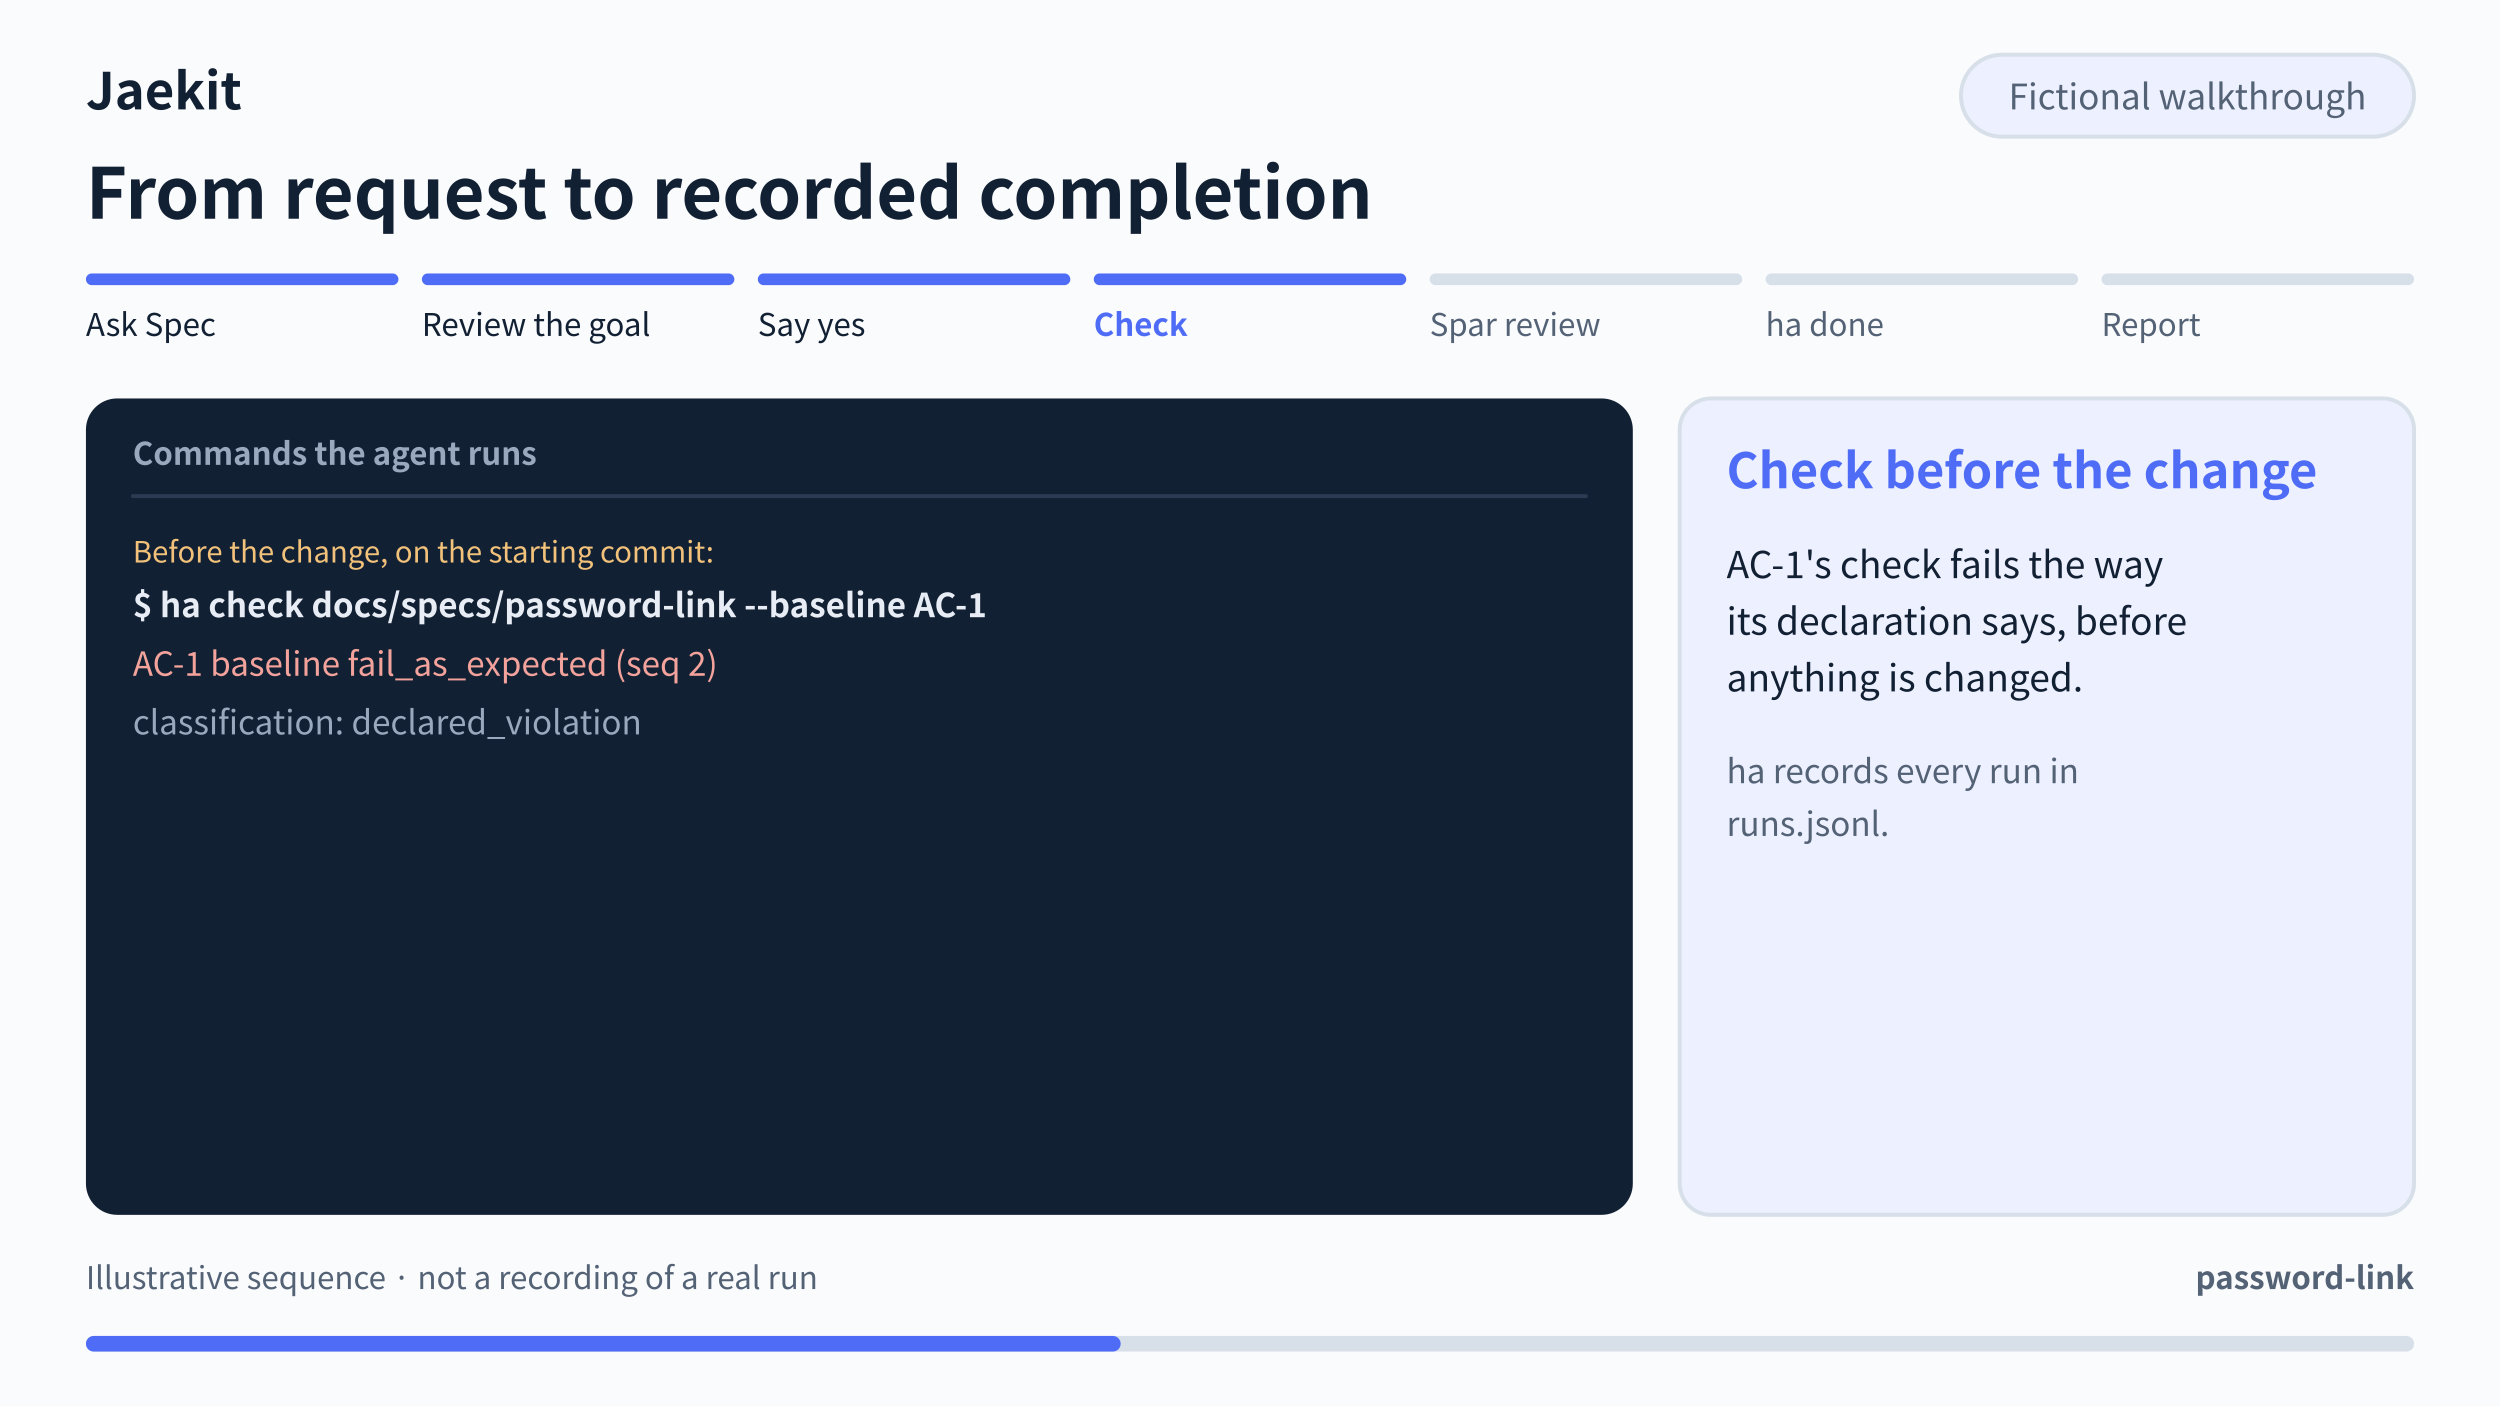
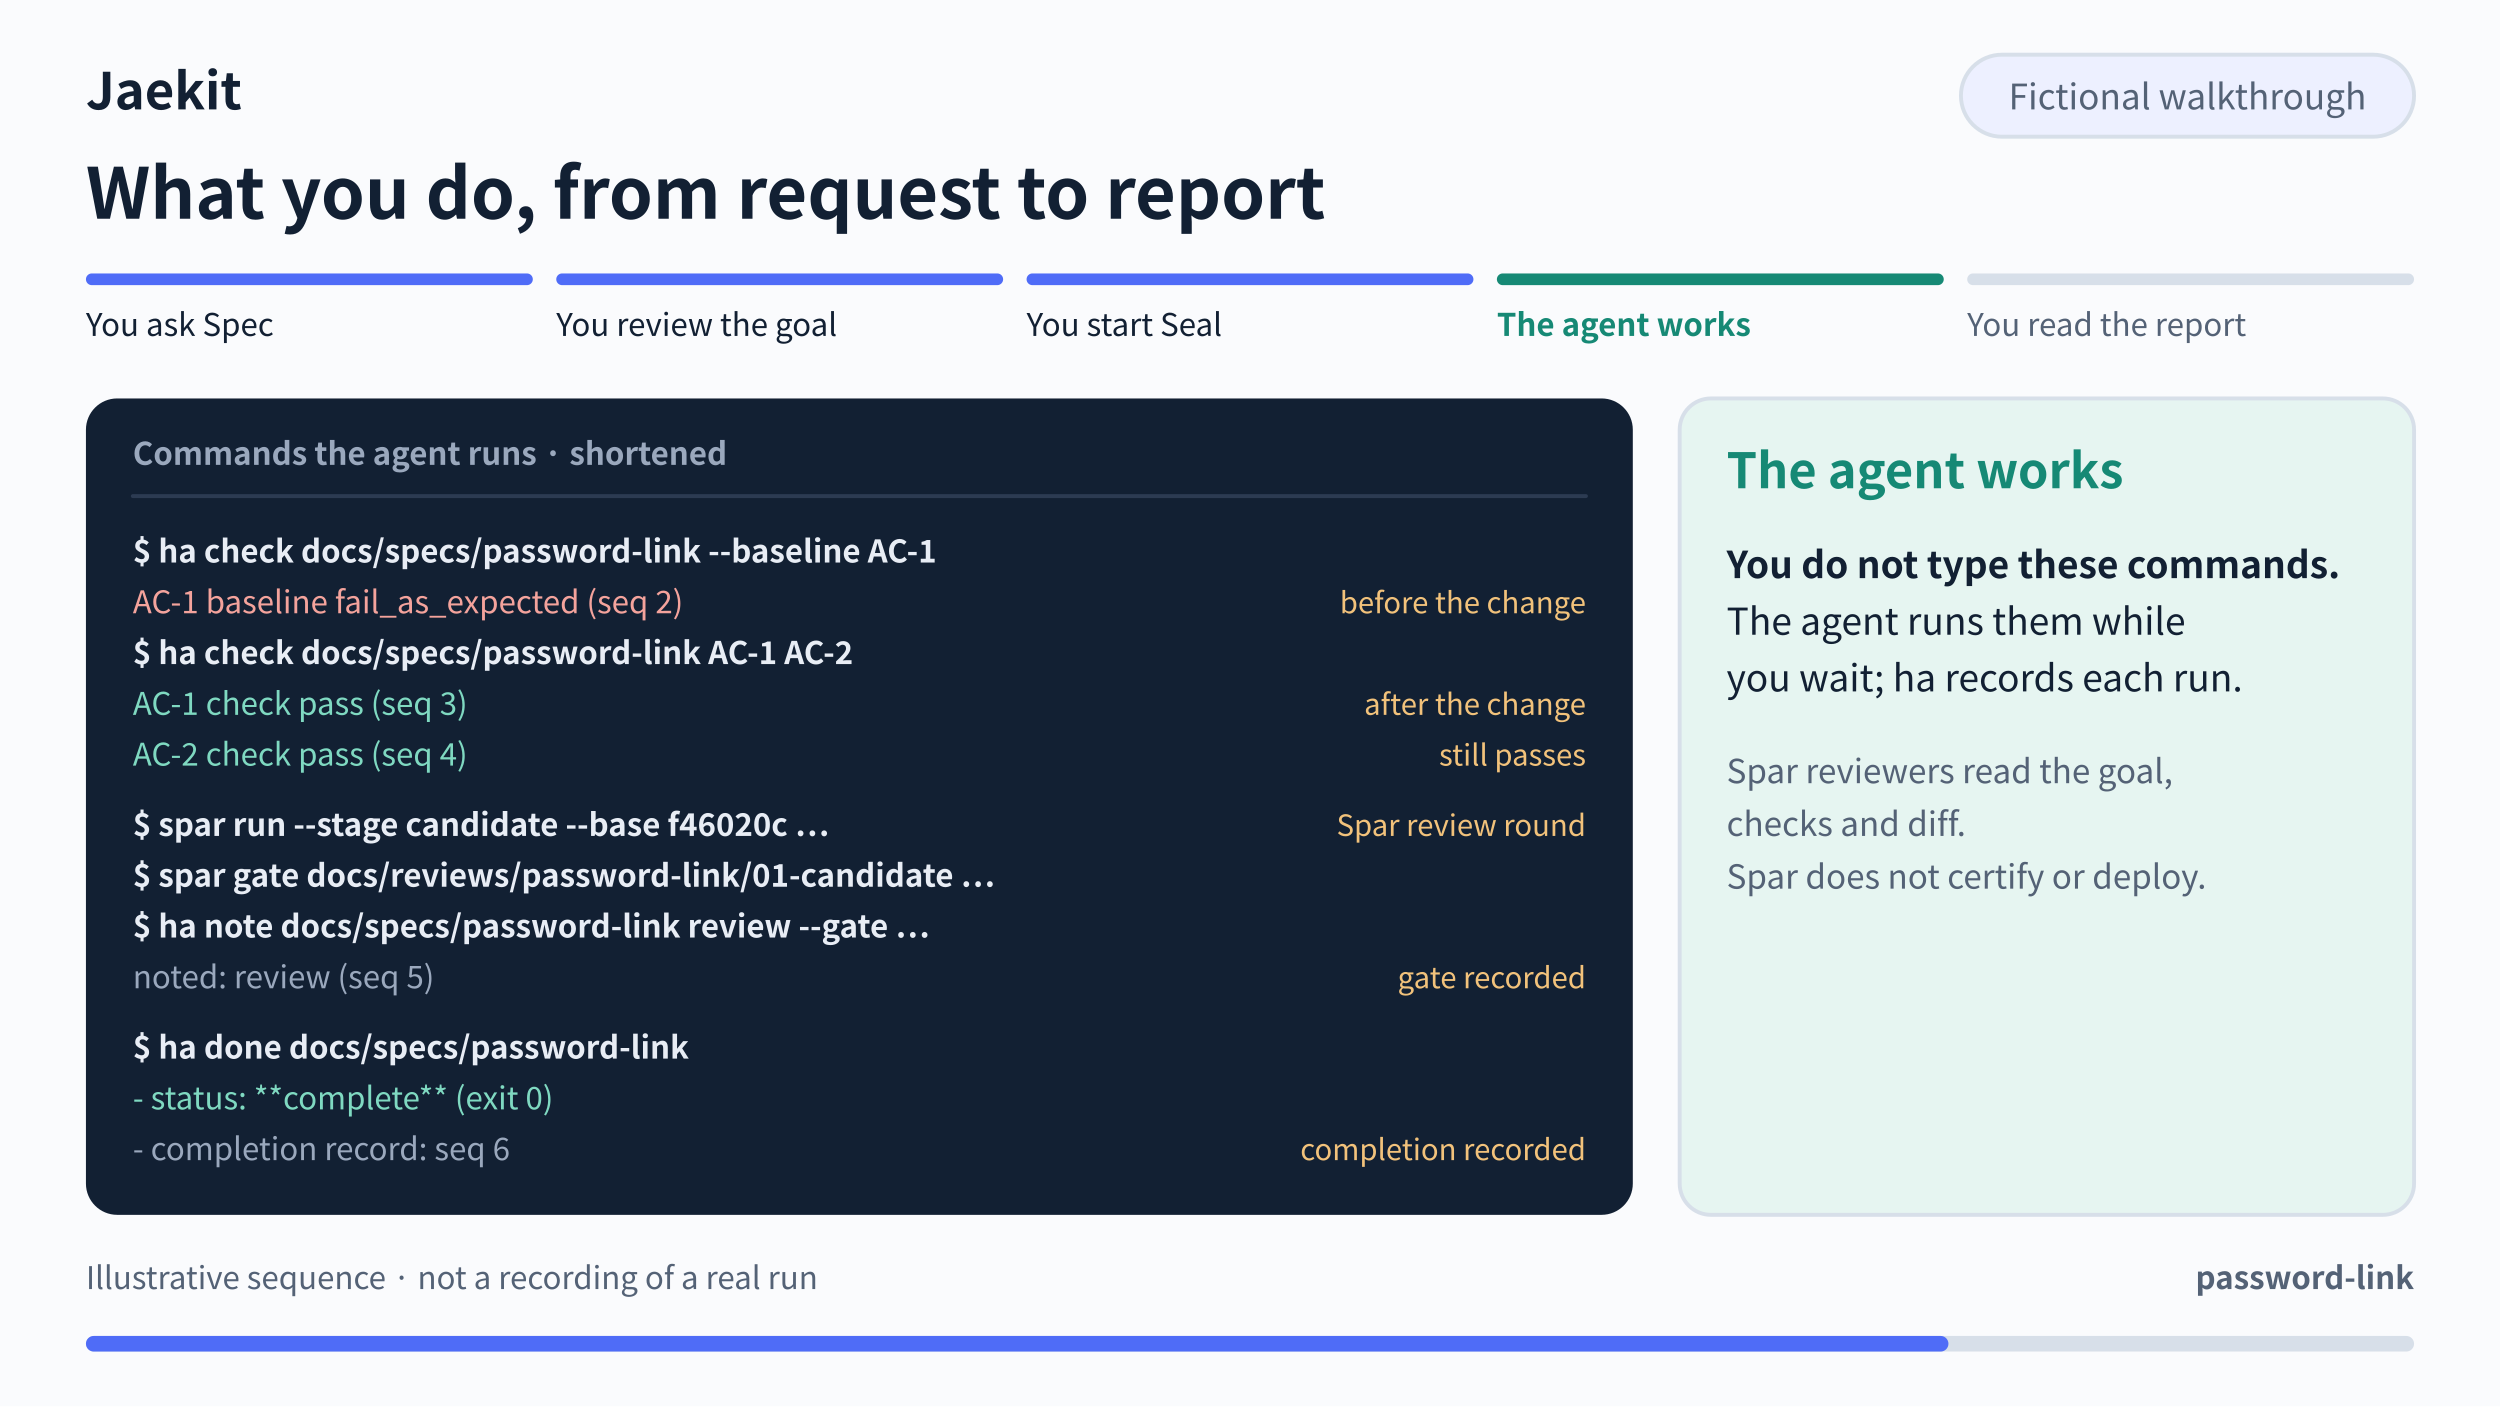
<svg xmlns="http://www.w3.org/2000/svg" width="1280" height="720" viewBox="0 0 1280 720" role="img" aria-labelledby="title description" xml:lang="en">
  <rect x="0" y="0" width="1280" height="720" rx="0" fill="#FAFBFD" />
  <text x="44" y="56" font-family="Noto Sans CJK KR, Noto Sans KR, sans-serif" font-size="26" font-weight="700" fill="#122033" text-anchor="start" xml:space="preserve">Jaekit</text>
  <rect x="1004" y="28" width="232" height="42" rx="21" fill="#EDF0FF" stroke="#D7DFE9" stroke-width="2" />
  <text x="1120" y="56" font-family="Noto Sans CJK KR, Noto Sans KR, sans-serif" font-size="18" font-weight="400" fill="#546276" text-anchor="middle" xml:space="preserve">Fictional walkthrough</text>
-   <text x="44" y="112" font-family="Noto Sans CJK KR, Noto Sans KR, sans-serif" font-size="36" font-weight="700" fill="#122033" text-anchor="start" xml:space="preserve">From request to recorded completion</text>
-   <rect x="44.0" y="140" width="160.0" height="6" rx="3" fill="#4F6CF7" />
-   <text x="44.0" y="172" font-family="Noto Sans CJK KR, Noto Sans KR, sans-serif" font-size="16" font-weight="400" fill="#122033" text-anchor="start" xml:space="preserve">Ask Spec</text>
-   <rect x="216.0" y="140" width="160.0" height="6" rx="3" fill="#4F6CF7" />
-   <text x="216.0" y="172" font-family="Noto Sans CJK KR, Noto Sans KR, sans-serif" font-size="16" font-weight="400" fill="#122033" text-anchor="start" xml:space="preserve">Review the goal</text>
-   <rect x="388.0" y="140" width="160.0" height="6" rx="3" fill="#4F6CF7" />
-   <text x="388.0" y="172" font-family="Noto Sans CJK KR, Noto Sans KR, sans-serif" font-size="16" font-weight="400" fill="#122033" text-anchor="start" xml:space="preserve">Say yes</text>
-   <rect x="560.0" y="140" width="160.0" height="6" rx="3" fill="#4F6CF7" />
-   <text x="560.0" y="172" font-family="Noto Sans CJK KR, Noto Sans KR, sans-serif" font-size="16" font-weight="700" fill="#4F6CF7" text-anchor="start" xml:space="preserve">Check</text>
-   <rect x="732.0" y="140" width="160.0" height="6" rx="3" fill="#D7DFE9" />
-   <text x="732.0" y="172" font-family="Noto Sans CJK KR, Noto Sans KR, sans-serif" font-size="16" font-weight="400" fill="#546276" text-anchor="start" xml:space="preserve">Spar review</text>
-   <rect x="904.0" y="140" width="160.0" height="6" rx="3" fill="#D7DFE9" />
-   <text x="904.0" y="172" font-family="Noto Sans CJK KR, Noto Sans KR, sans-serif" font-size="16" font-weight="400" fill="#546276" text-anchor="start" xml:space="preserve">ha done</text>
-   <rect x="1076.0" y="140" width="160.0" height="6" rx="3" fill="#D7DFE9" />
-   <text x="1076.0" y="172" font-family="Noto Sans CJK KR, Noto Sans KR, sans-serif" font-size="16" font-weight="400" fill="#546276" text-anchor="start" xml:space="preserve">Report</text>
+   <text x="44" y="112" font-family="Noto Sans CJK KR, Noto Sans KR, sans-serif" font-size="36" font-weight="700" fill="#122033" text-anchor="start" xml:space="preserve">What you do, from request to report</text>
+   <rect x="44.0" y="140" width="228.8" height="6" rx="3" fill="#4F6CF7" />
+   <text x="44.0" y="172" font-family="Noto Sans CJK KR, Noto Sans KR, sans-serif" font-size="16" font-weight="400" fill="#122033" text-anchor="start" xml:space="preserve">You ask Spec</text>
+   <rect x="284.8" y="140" width="228.8" height="6" rx="3" fill="#4F6CF7" />
+   <text x="284.8" y="172" font-family="Noto Sans CJK KR, Noto Sans KR, sans-serif" font-size="16" font-weight="400" fill="#122033" text-anchor="start" xml:space="preserve">You review the goal</text>
+   <rect x="525.6" y="140" width="228.8" height="6" rx="3" fill="#4F6CF7" />
+   <text x="525.6" y="172" font-family="Noto Sans CJK KR, Noto Sans KR, sans-serif" font-size="16" font-weight="400" fill="#122033" text-anchor="start" xml:space="preserve">You start Seal</text>
+   <rect x="766.4" y="140" width="228.8" height="6" rx="3" fill="#168975" />
+   <text x="766.4" y="172" font-family="Noto Sans CJK KR, Noto Sans KR, sans-serif" font-size="16" font-weight="700" fill="#168975" text-anchor="start" xml:space="preserve">The agent works</text>
+   <rect x="1007.2" y="140" width="228.8" height="6" rx="3" fill="#D7DFE9" />
+   <text x="1007.2" y="172" font-family="Noto Sans CJK KR, Noto Sans KR, sans-serif" font-size="16" font-weight="400" fill="#546276" text-anchor="start" xml:space="preserve">You read the report</text>
  <rect x="44" y="204" width="792" height="418" rx="16" fill="#122033" />
-   <text x="68" y="238" font-family="Noto Sans CJK KR, Noto Sans KR, sans-serif" font-size="16" font-weight="700" fill="#9AA8BD" text-anchor="start" xml:space="preserve">Commands the agent runs</text>
+   <text x="68" y="238" font-family="Noto Sans CJK KR, Noto Sans KR, sans-serif" font-size="16" font-weight="700" fill="#9AA8BD" text-anchor="start" xml:space="preserve">Commands the agent runs · shortened</text>
  <path d="M68 254H812" fill="none" stroke="#2C3B52" stroke-width="2" stroke-linecap="round" stroke-linejoin="round" />
-   <text x="68" y="288" font-family="Noto Sans CJK KR, Noto Sans KR, sans-serif" font-size="15" font-weight="400" fill="#F2C27B" text-anchor="start" xml:space="preserve">Before the change, on the starting commit:</text>
-   <text x="68" y="316" font-family="Noto Sans CJK KR, Noto Sans KR, sans-serif" font-size="17" font-weight="700" fill="#E8EDF5" text-anchor="start" xml:space="preserve">$ ha check docs/specs/password-link --baseline AC-1</text>
-   <text x="68" y="346" font-family="Noto Sans CJK KR, Noto Sans KR, sans-serif" font-size="17" font-weight="400" fill="#F4A39C" text-anchor="start" xml:space="preserve">AC-1 baseline fail_as_expected (seq 2)</text>
-   <text x="68" y="376" font-family="Noto Sans CJK KR, Noto Sans KR, sans-serif" font-size="17" font-weight="400" fill="#9AA8BD" text-anchor="start" xml:space="preserve">classification: declared_violation</text>
-   <rect x="860" y="204" width="376" height="418" rx="16" fill="#EDF0FF" stroke="#D7DFE9" stroke-width="2" />
-   <text x="884" y="250" font-family="Noto Sans CJK KR, Noto Sans KR, sans-serif" font-size="25" font-weight="700" fill="#4F6CF7" text-anchor="start" xml:space="preserve">Check before the change</text>
-   <text x="884" y="296" font-family="Noto Sans CJK KR, Noto Sans KR, sans-serif" font-size="19" font-weight="400" fill="#122033" text-anchor="start" xml:space="preserve">AC-1's check fails the way</text>
-   <text x="884" y="325" font-family="Noto Sans CJK KR, Noto Sans KR, sans-serif" font-size="19" font-weight="400" fill="#122033" text-anchor="start" xml:space="preserve">its declaration says, before</text>
-   <text x="884" y="354" font-family="Noto Sans CJK KR, Noto Sans KR, sans-serif" font-size="19" font-weight="400" fill="#122033" text-anchor="start" xml:space="preserve">anything is changed.</text>
-   <text x="884" y="401" font-family="Noto Sans CJK KR, Noto Sans KR, sans-serif" font-size="17" font-weight="400" fill="#546276" text-anchor="start" xml:space="preserve">ha records every run in</text>
-   <text x="884" y="428" font-family="Noto Sans CJK KR, Noto Sans KR, sans-serif" font-size="17" font-weight="400" fill="#546276" text-anchor="start" xml:space="preserve">runs.jsonl.</text>
+   <text x="68" y="288" font-family="Noto Sans CJK KR, Noto Sans KR, sans-serif" font-size="16" font-weight="700" fill="#E8EDF5" text-anchor="start" xml:space="preserve">$ ha check docs/specs/password-link --baseline AC-1</text>
+   <text x="68" y="314" font-family="Noto Sans CJK KR, Noto Sans KR, sans-serif" font-size="16" font-weight="400" fill="#F4A39C" text-anchor="start" xml:space="preserve">AC-1 baseline fail_as_expected (seq 2)</text>
+   <text x="812" y="314" font-family="Noto Sans CJK KR, Noto Sans KR, sans-serif" font-size="15" font-weight="400" fill="#F2C27B" text-anchor="end" xml:space="preserve">before the change</text>
+   <text x="68" y="340" font-family="Noto Sans CJK KR, Noto Sans KR, sans-serif" font-size="16" font-weight="700" fill="#E8EDF5" text-anchor="start" xml:space="preserve">$ ha check docs/specs/password-link AC-1 AC-2</text>
+   <text x="68" y="366" font-family="Noto Sans CJK KR, Noto Sans KR, sans-serif" font-size="16" font-weight="400" fill="#7FD9C1" text-anchor="start" xml:space="preserve">AC-1 check pass (seq 3)</text>
+   <text x="812" y="366" font-family="Noto Sans CJK KR, Noto Sans KR, sans-serif" font-size="15" font-weight="400" fill="#F2C27B" text-anchor="end" xml:space="preserve">after the change</text>
+   <text x="68" y="392" font-family="Noto Sans CJK KR, Noto Sans KR, sans-serif" font-size="16" font-weight="400" fill="#7FD9C1" text-anchor="start" xml:space="preserve">AC-2 check pass (seq 4)</text>
+   <text x="812" y="392" font-family="Noto Sans CJK KR, Noto Sans KR, sans-serif" font-size="15" font-weight="400" fill="#F2C27B" text-anchor="end" xml:space="preserve">still passes</text>
+   <text x="68" y="428" font-family="Noto Sans CJK KR, Noto Sans KR, sans-serif" font-size="16" font-weight="700" fill="#E8EDF5" text-anchor="start" xml:space="preserve">$ spar run --stage candidate --base f46020c …</text>
+   <text x="812" y="428" font-family="Noto Sans CJK KR, Noto Sans KR, sans-serif" font-size="15" font-weight="400" fill="#F2C27B" text-anchor="end" xml:space="preserve">Spar review round</text>
+   <text x="68" y="454" font-family="Noto Sans CJK KR, Noto Sans KR, sans-serif" font-size="16" font-weight="700" fill="#E8EDF5" text-anchor="start" xml:space="preserve">$ spar gate docs/reviews/password-link/01-candidate …</text>
+   <text x="68" y="480" font-family="Noto Sans CJK KR, Noto Sans KR, sans-serif" font-size="16" font-weight="700" fill="#E8EDF5" text-anchor="start" xml:space="preserve">$ ha note docs/specs/password-link review --gate …</text>
+   <text x="68" y="506" font-family="Noto Sans CJK KR, Noto Sans KR, sans-serif" font-size="16" font-weight="400" fill="#9AA8BD" text-anchor="start" xml:space="preserve">noted: review (seq 5)</text>
+   <text x="812" y="506" font-family="Noto Sans CJK KR, Noto Sans KR, sans-serif" font-size="15" font-weight="400" fill="#F2C27B" text-anchor="end" xml:space="preserve">gate recorded</text>
+   <text x="68" y="542" font-family="Noto Sans CJK KR, Noto Sans KR, sans-serif" font-size="16" font-weight="700" fill="#E8EDF5" text-anchor="start" xml:space="preserve">$ ha done docs/specs/password-link</text>
+   <text x="68" y="568" font-family="Noto Sans CJK KR, Noto Sans KR, sans-serif" font-size="16" font-weight="400" fill="#7FD9C1" text-anchor="start" xml:space="preserve">- status: **complete** (exit 0)</text>
+   <text x="68" y="594" font-family="Noto Sans CJK KR, Noto Sans KR, sans-serif" font-size="16" font-weight="400" fill="#9AA8BD" text-anchor="start" xml:space="preserve">- completion record: seq 6</text>
+   <text x="812" y="594" font-family="Noto Sans CJK KR, Noto Sans KR, sans-serif" font-size="15" font-weight="400" fill="#F2C27B" text-anchor="end" xml:space="preserve">completion recorded</text>
+   <rect x="860" y="204" width="376" height="418" rx="16" fill="#E6F5F1" stroke="#D7DFE9" stroke-width="2" />
+   <text x="884" y="250" font-family="Noto Sans CJK KR, Noto Sans KR, sans-serif" font-size="25" font-weight="700" fill="#168975" text-anchor="start" xml:space="preserve">The agent works</text>
+   <text x="884" y="296" font-family="Noto Sans CJK KR, Noto Sans KR, sans-serif" font-size="19" font-weight="700" fill="#122033" text-anchor="start" xml:space="preserve">You do not type these commands.</text>
+   <text x="884" y="325" font-family="Noto Sans CJK KR, Noto Sans KR, sans-serif" font-size="19" font-weight="400" fill="#122033" text-anchor="start" xml:space="preserve">The agent runs them while</text>
+   <text x="884" y="354" font-family="Noto Sans CJK KR, Noto Sans KR, sans-serif" font-size="19" font-weight="400" fill="#122033" text-anchor="start" xml:space="preserve">you wait; ha records each run.</text>
+   <text x="884" y="401" font-family="Noto Sans CJK KR, Noto Sans KR, sans-serif" font-size="17" font-weight="400" fill="#546276" text-anchor="start" xml:space="preserve">Spar reviewers read the goal,</text>
+   <text x="884" y="428" font-family="Noto Sans CJK KR, Noto Sans KR, sans-serif" font-size="17" font-weight="400" fill="#546276" text-anchor="start" xml:space="preserve">checks and diff.</text>
+   <text x="884" y="455" font-family="Noto Sans CJK KR, Noto Sans KR, sans-serif" font-size="17" font-weight="400" fill="#546276" text-anchor="start" xml:space="preserve">Spar does not certify or deploy.</text>
  <text x="44" y="660" font-family="Noto Sans CJK KR, Noto Sans KR, sans-serif" font-size="16" font-weight="400" fill="#546276" text-anchor="start" xml:space="preserve">Illustrative sequence · not a recording of a real run</text>
  <text x="1236" y="660" font-family="Noto Sans CJK KR, Noto Sans KR, sans-serif" font-size="16" font-weight="700" fill="#546276" text-anchor="end" xml:space="preserve">password-link</text>
  <rect x="44" y="684" width="1192" height="8" rx="4" fill="#D7DFE9" />
-   <rect x="44" y="684" width="529.778" height="8" rx="4" fill="#4F6CF7" />
+   <rect x="44" y="684" width="953.6" height="8" rx="4" fill="#4F6CF7" />
</svg>
